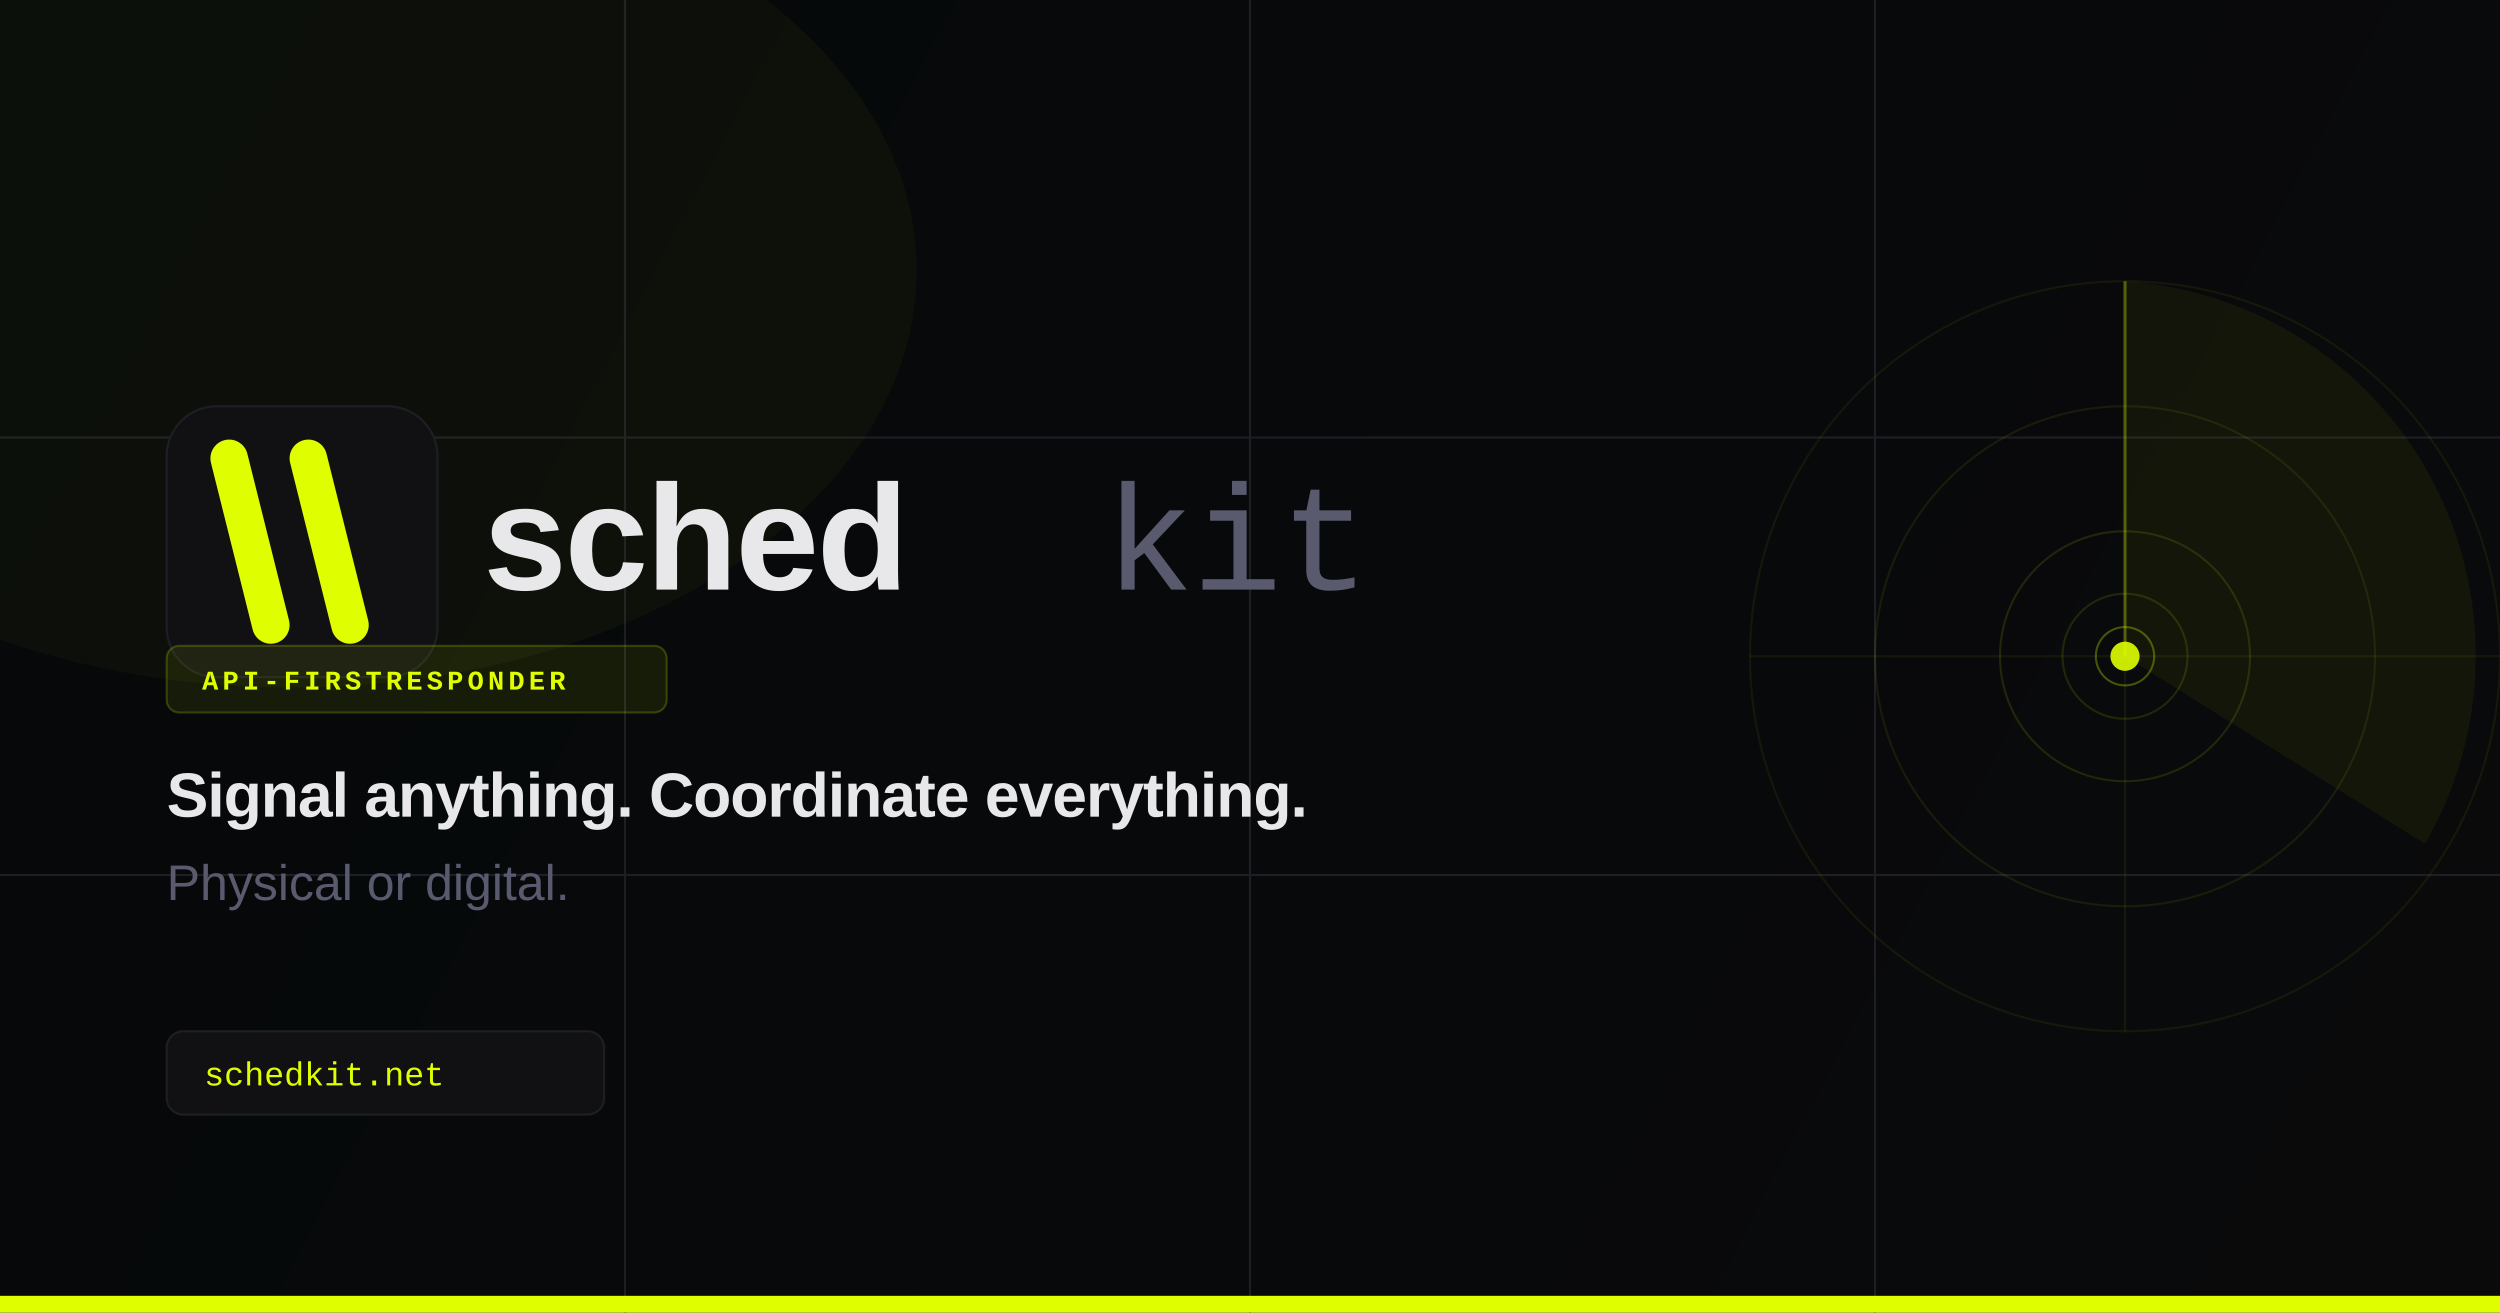
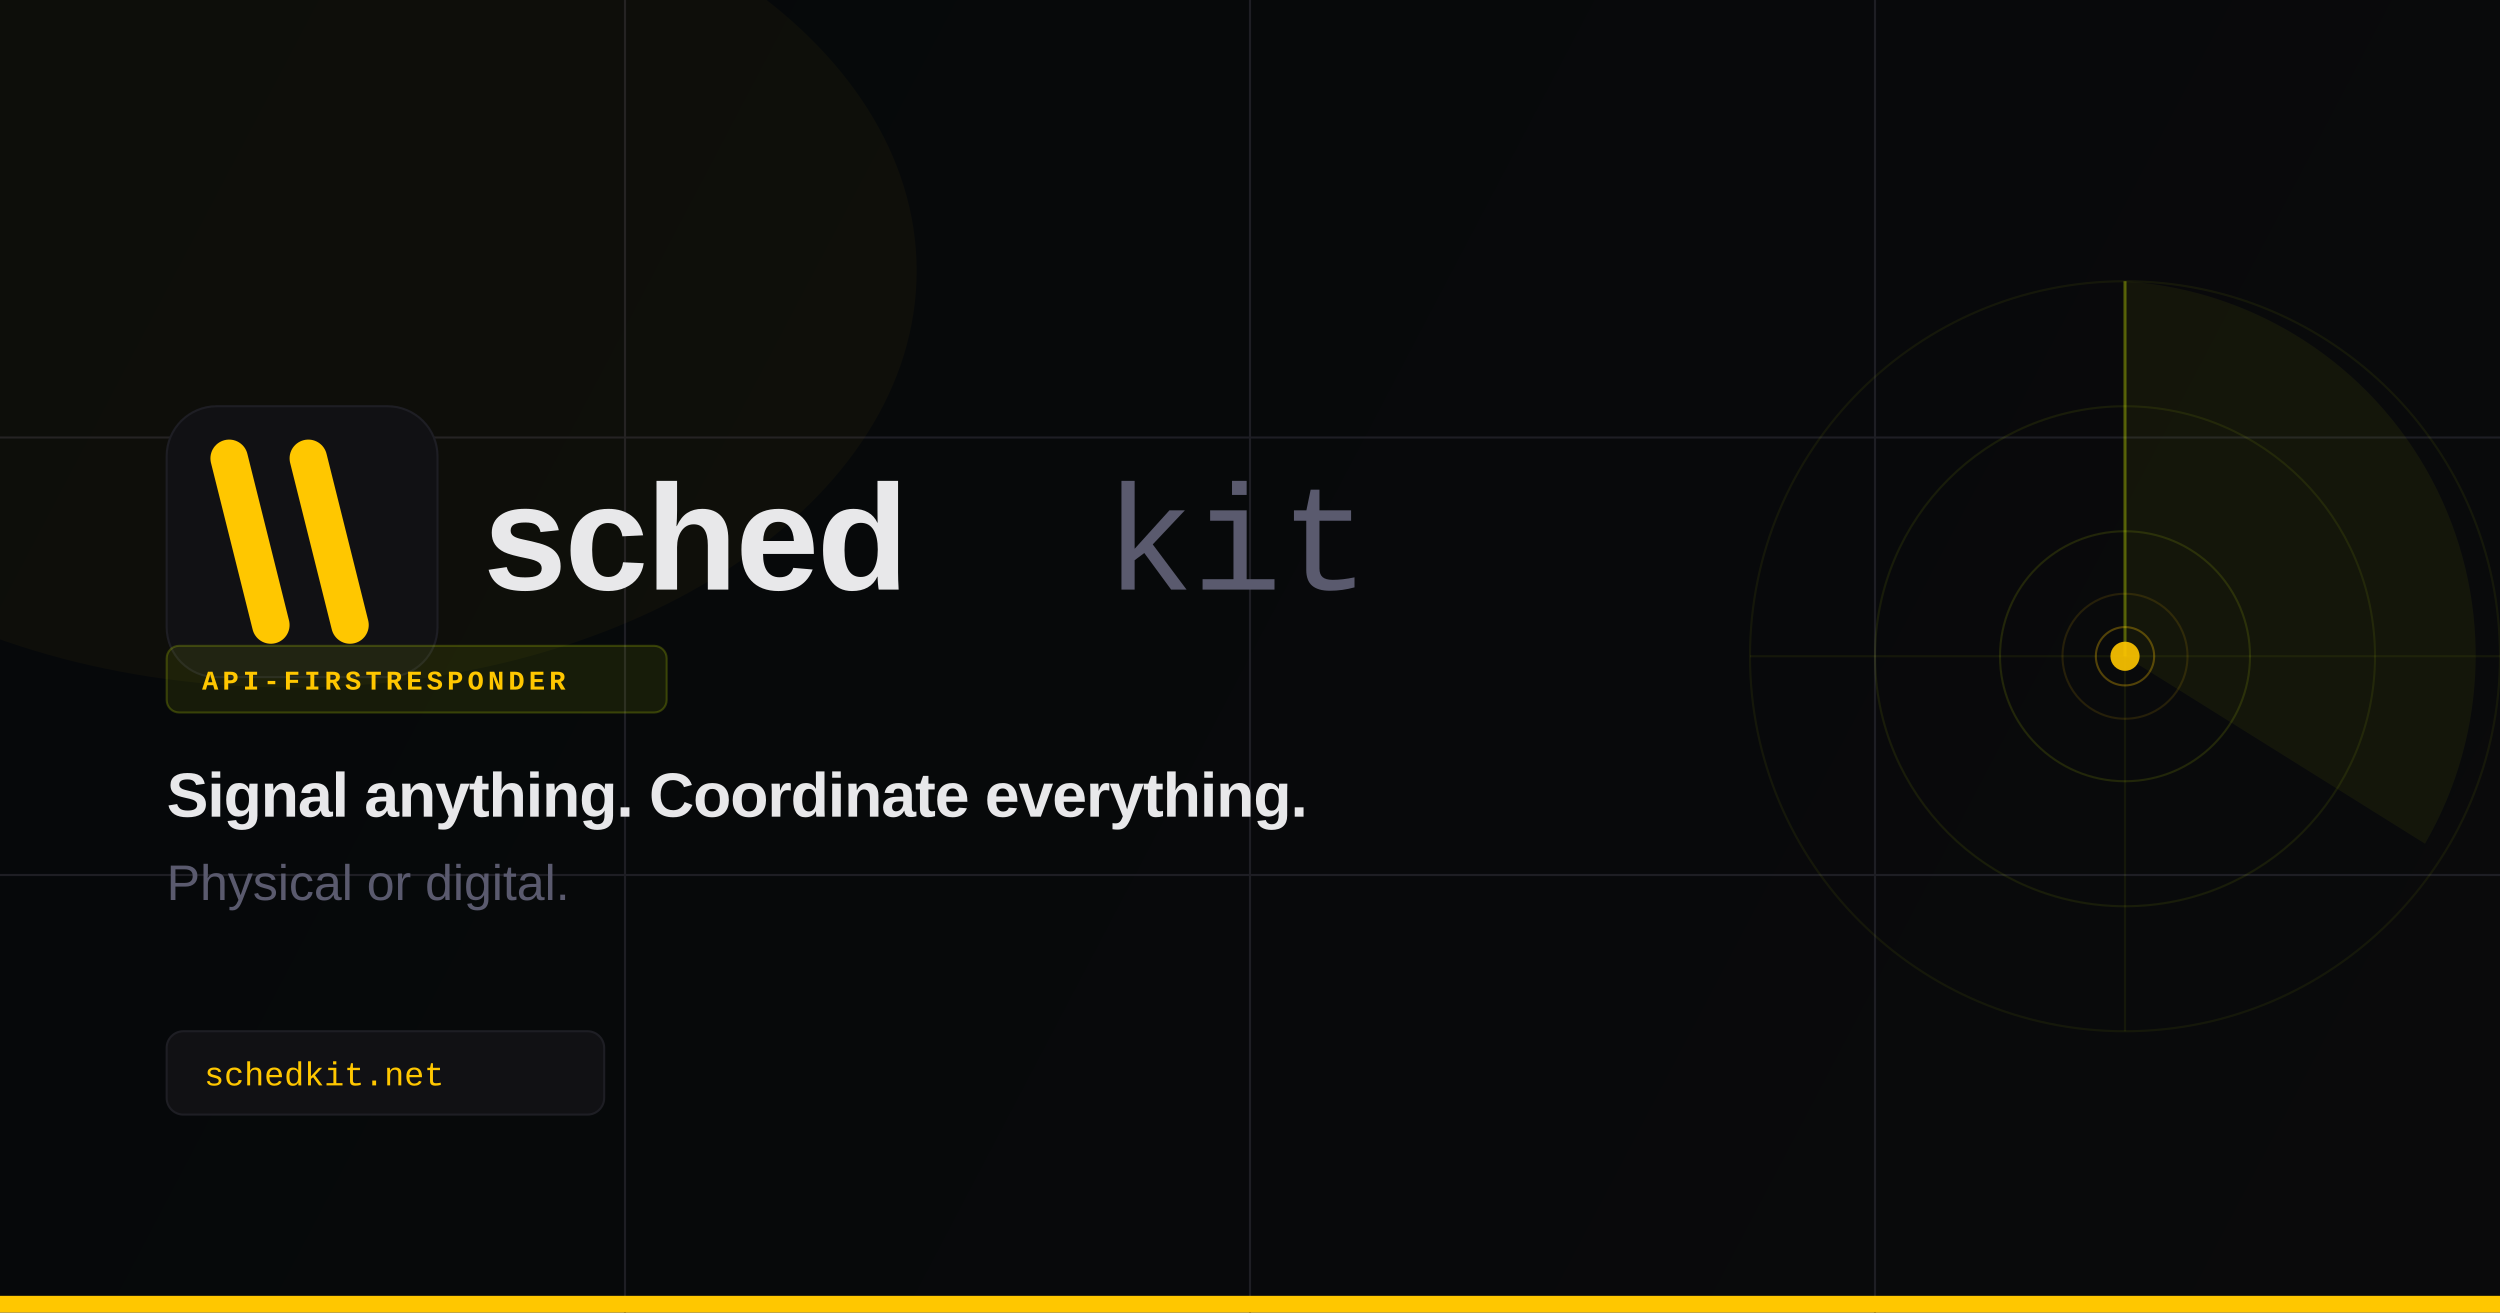
<svg xmlns="http://www.w3.org/2000/svg" viewBox="0 0 1200 630" width="1200" height="630">
  <defs>
    <linearGradient id="bg" x1="0" y1="0" x2="1200" y2="630" gradientUnits="userSpaceOnUse">
      <stop offset="0%" stop-color="#05080a" />
      <stop offset="100%" stop-color="#0a0a0b" />
    </linearGradient>
  </defs>
  <rect width="1200" height="630" fill="url(#bg)" />
  <line x1="0" y1="210" x2="1200" y2="210" stroke="#1e1e24" stroke-width="1" />
  <line x1="0" y1="420" x2="1200" y2="420" stroke="#1e1e24" stroke-width="1" />
  <line x1="300" y1="0" x2="300" y2="630" stroke="#1e1e24" stroke-width="1" />
  <line x1="600" y1="0" x2="600" y2="630" stroke="#1e1e24" stroke-width="1" />
  <line x1="900" y1="0" x2="900" y2="630" stroke="#1e1e24" stroke-width="1" />
-   <ellipse cx="140" cy="130" rx="300" ry="200" fill="#DFFF00" fill-opacity="0.035" />
-   <rect x="0" y="622" width="1200" height="8" fill="#DFFF00" />
+   <ellipse cx="140" cy="130" rx="300" ry="200" fill="#ffc700" fill-opacity="0.035" />
+   <rect x="0" y="622" width="1200" height="8" fill="#ffc700" />
  <rect x="80" y="195" width="130" height="130" rx="24" fill="#111114" stroke="#1e1e24" stroke-width="1" />
-   <line x1="110" y1="220" x2="130" y2="300" stroke="#DFFF00" stroke-width="18" stroke-linecap="round" />
-   <line x1="148" y1="220" x2="168" y2="300" stroke="#DFFF00" stroke-width="18" stroke-linecap="round" />
+   <line x1="110" y1="220" x2="130" y2="300" stroke="#ffc700" stroke-width="18" stroke-linecap="round" />
+   <line x1="148" y1="220" x2="168" y2="300" stroke="#ffc700" stroke-width="18" stroke-linecap="round" />
  <text x="232" y="283" font-family="'Space Grotesk','Helvetica Neue',Arial,sans-serif" font-size="72" font-weight="700" fill="#e8e8ea" letter-spacing="-1">sched</text>
  <text x="530" y="283" font-family="'Fira Code','Courier New',monospace" font-size="72" font-weight="400" fill="#5a5a6e" letter-spacing="-1">kit</text>
  <rect x="80" y="310" width="240" height="32" rx="6" fill="rgba(223,255,0,0.08)" stroke="rgba(223,255,0,0.2)" stroke-width="1" />
-   <text x="97" y="331" font-family="'Fira Code','Courier New',monospace" font-size="13" font-weight="700" fill="#DFFF00" letter-spacing="2">API-FIRSTRESPONDER</text>
+   <text x="97" y="331" font-family="'Fira Code','Courier New',monospace" font-size="13" font-weight="700" fill="#ffc700" letter-spacing="2">API-FIRSTRESPONDER</text>
  <text x="80" y="392" font-family="'Space Grotesk','Helvetica Neue',Arial,sans-serif" font-size="30" font-weight="600" fill="#e8e8ea" letter-spacing="-0.5">Signal anything. Coordinate everything.</text>
  <text x="80" y="432" font-family="'Space Grotesk','Helvetica Neue',Arial,sans-serif" font-size="24" font-weight="400" fill="#5a5a6e">Physical or digital.</text>
  <rect x="80" y="495" width="210" height="40" rx="8" fill="#111114" stroke="#1e1e24" stroke-width="1" />
-   <text x="98" y="521" font-family="'Fira Code','Courier New',monospace" font-size="16" font-weight="400" fill="#DFFF00">schedkit.net</text>
+   <text x="98" y="521" font-family="'Fira Code','Courier New',monospace" font-size="16" font-weight="400" fill="#ffc700">schedkit.net</text>
  <circle cx="1020" cy="315" r="180" fill="none" stroke="rgba(223,255,0,0.06)" stroke-width="1" />
  <circle cx="1020" cy="315" r="120" fill="none" stroke="rgba(223,255,0,0.08)" stroke-width="1" />
  <circle cx="1020" cy="315" r="60" fill="none" stroke="rgba(223,255,0,0.12)" stroke-width="1" />
  <line x1="1020" y1="135" x2="1020" y2="495" stroke="rgba(223,255,0,0.06)" stroke-width="1" />
  <line x1="840" y1="315" x2="1200" y2="315" stroke="rgba(223,255,0,0.06)" stroke-width="1" />
  <path d="M1020,315 L1020,135 A180,180 0 0,1 1164,405 Z" fill="rgba(223,255,0,0.05)" />
  <line x1="1020" y1="315" x2="1020" y2="135" stroke="rgba(223,255,0,0.3)" stroke-width="1.5" />
-   <circle cx="1020" cy="315" r="7" fill="#DFFF00" fill-opacity="0.9" />
-   <circle cx="1020" cy="315" r="14" fill="none" stroke="#DFFF00" stroke-opacity="0.3" stroke-width="1" />
-   <circle cx="1020" cy="315" r="30" fill="none" stroke="#DFFF00" stroke-opacity="0.12" stroke-width="1" />
+   <circle cx="1020" cy="315" r="7" fill="#ffc700" fill-opacity="0.9" />
+   <circle cx="1020" cy="315" r="14" fill="none" stroke="#ffc700" stroke-opacity="0.3" stroke-width="1" />
+   <circle cx="1020" cy="315" r="30" fill="none" stroke="#ffc700" stroke-opacity="0.12" stroke-width="1" />
</svg>
